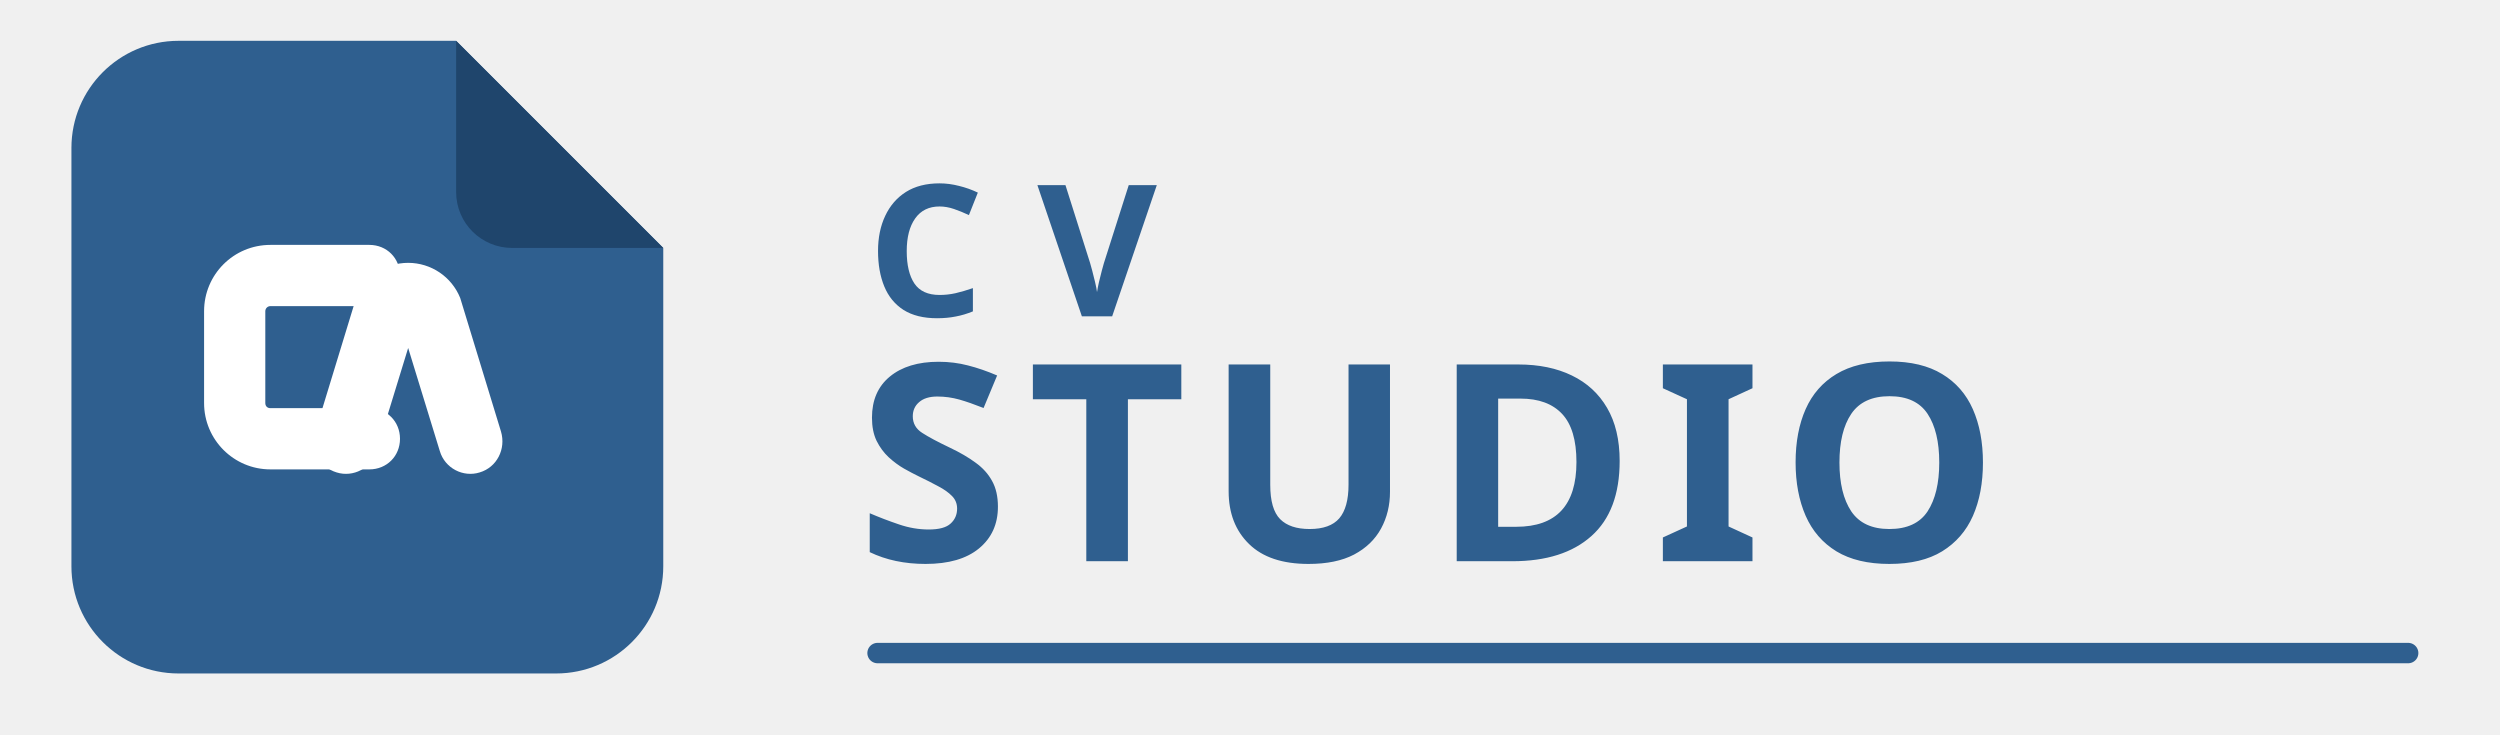
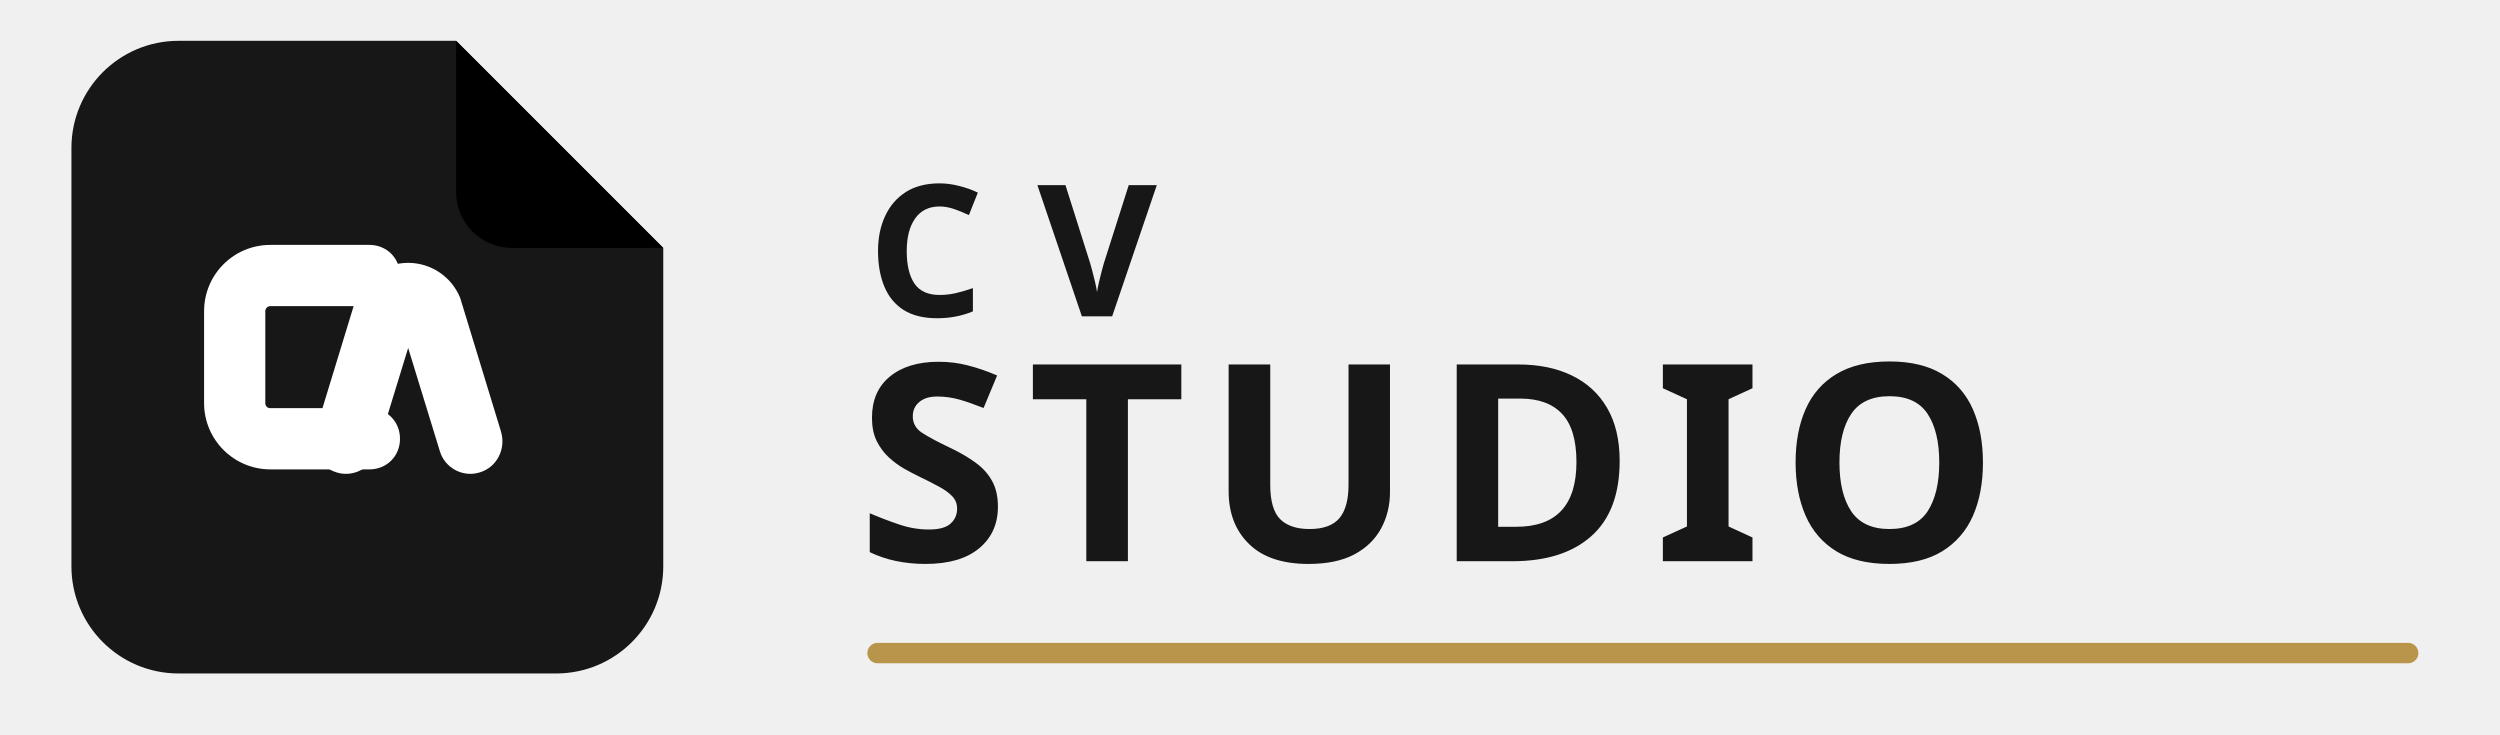
<svg xmlns="http://www.w3.org/2000/svg" width="245" height="72" viewBox="0 0 245 72" role="img" aria-labelledby="title description">
-   <g fill="#2F5F8F">
+   <g fill="#171717">
    <path d="M7 14.5C7 8.7 11.7 4 17.5 4h27.2L65 24.3v31.2C65 61.3 60.3 66 54.5 66h-37C11.7 66 7 61.3 7 55.5v-41Z" />
-     <path d="M44.7 4v14.8c0 3.1 2.5 5.5 5.5 5.5H65L44.7 4Z" fill="#1F456C" />
+     <path d="M44.7 4v14.8c0 3.1 2.5 5.5 5.5 5.5H65L44.7 4Z" fill="#000000" />
  </g>
  <path d="M20 30.5c0-3.6 2.9-6.5 6.5-6.5h9.7c1.7 0 3 1.3 3 3s-1.3 3-3 3h-9.7a.5.5 0 0 0-.5.5v9c0 .3.2.5.5.5h9.7c1.7 0 3 1.3 3 3s-1.3 3-3 3h-9.7a6.5 6.5 0 0 1-6.5-6.5v-9Z" fill="#FFFFFF" />
  <path d="m45.1 29.2 4 13.1c.5 1.7-.4 3.5-2.1 4-1.6.5-3.4-.4-3.9-2.1L40 34.1l-3.1 10.1c-.5 1.7-2.3 2.6-3.9 2.1-1.7-.5-2.6-2.3-2.1-4l4-13.1a5.5 5.5 0 0 1 10.2 0Z" fill="#FFFFFF" />
-   <g fill="#2F5F8F" font-family="Montserrat, Avenir Next, Segoe UI, sans-serif">
+   <g fill="#171717" font-family="Montserrat, Avenir Next, Segoe UI, sans-serif">
    <text x="85" y="31" font-size="18" font-weight="700" letter-spacing="5.2">CV</text>
    <text x="84" y="55" font-size="27" font-weight="700" letter-spacing="1.8">STUDIO</text>
  </g>
-   <path d="M86 64h150" stroke="#2F5F8F" stroke-width="2" stroke-linecap="round" />
+   <path d="M86 64h150" stroke="#B8954A" stroke-width="2" stroke-linecap="round" />
</svg>
